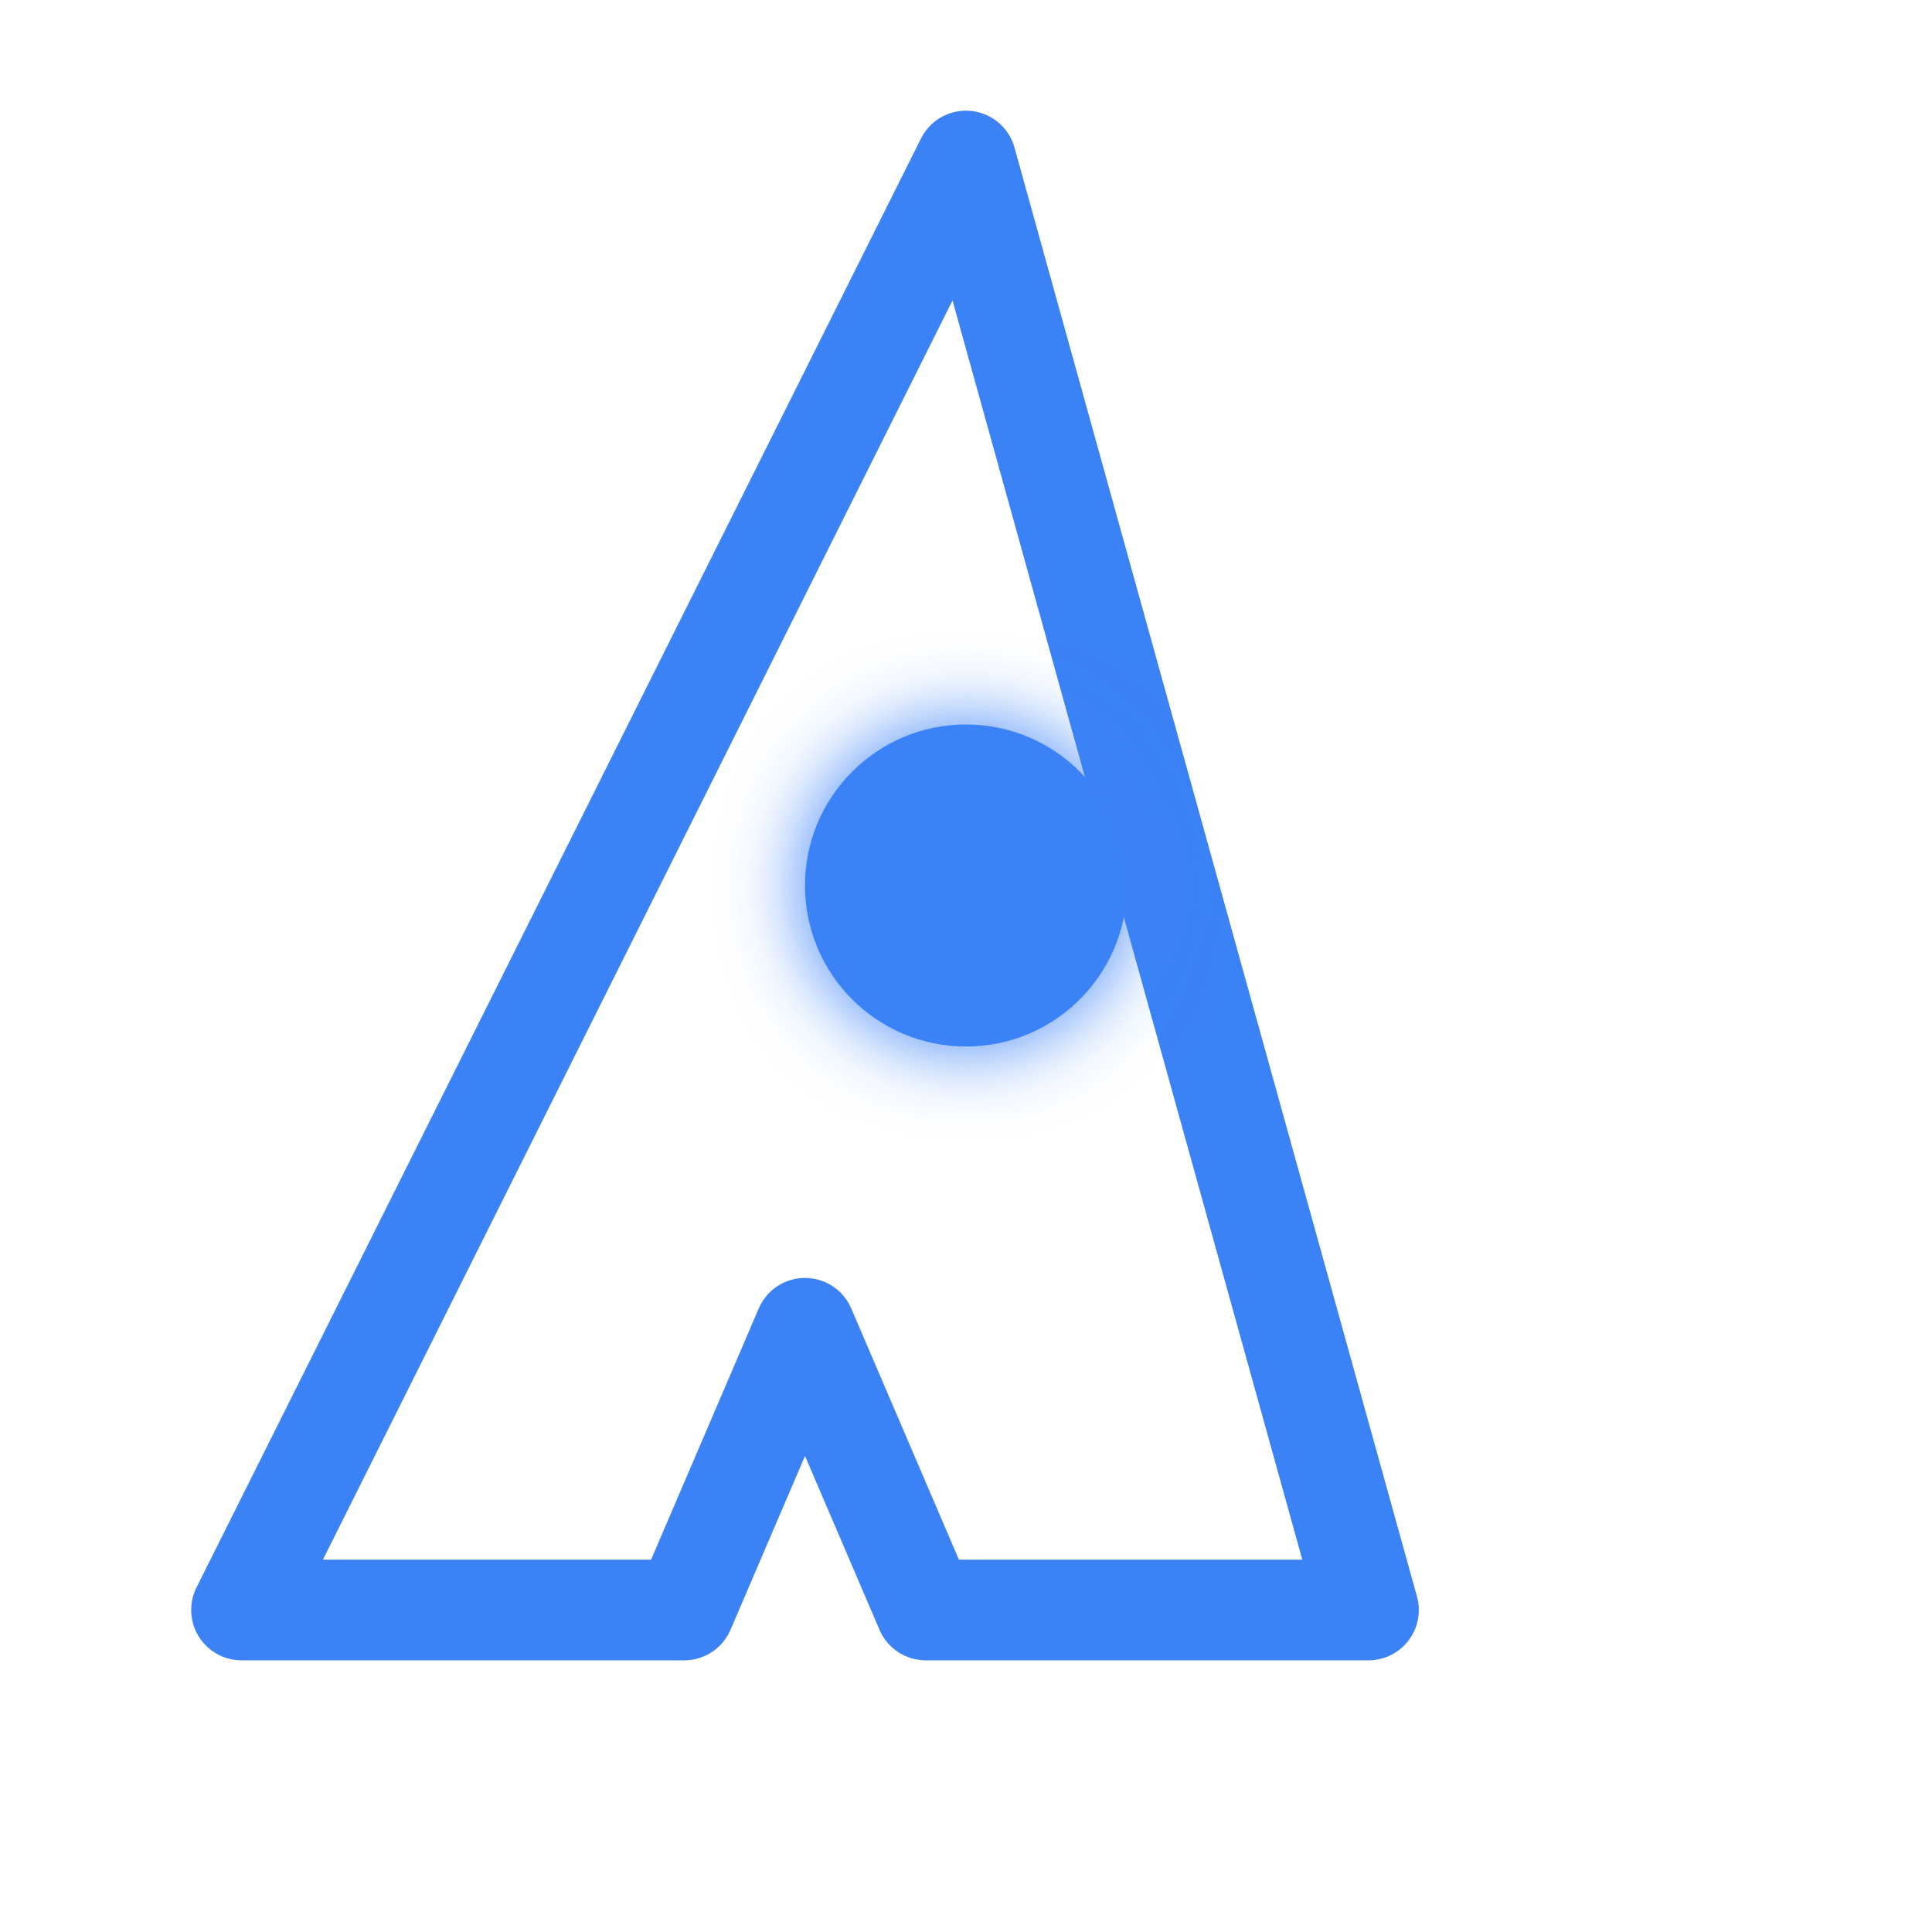
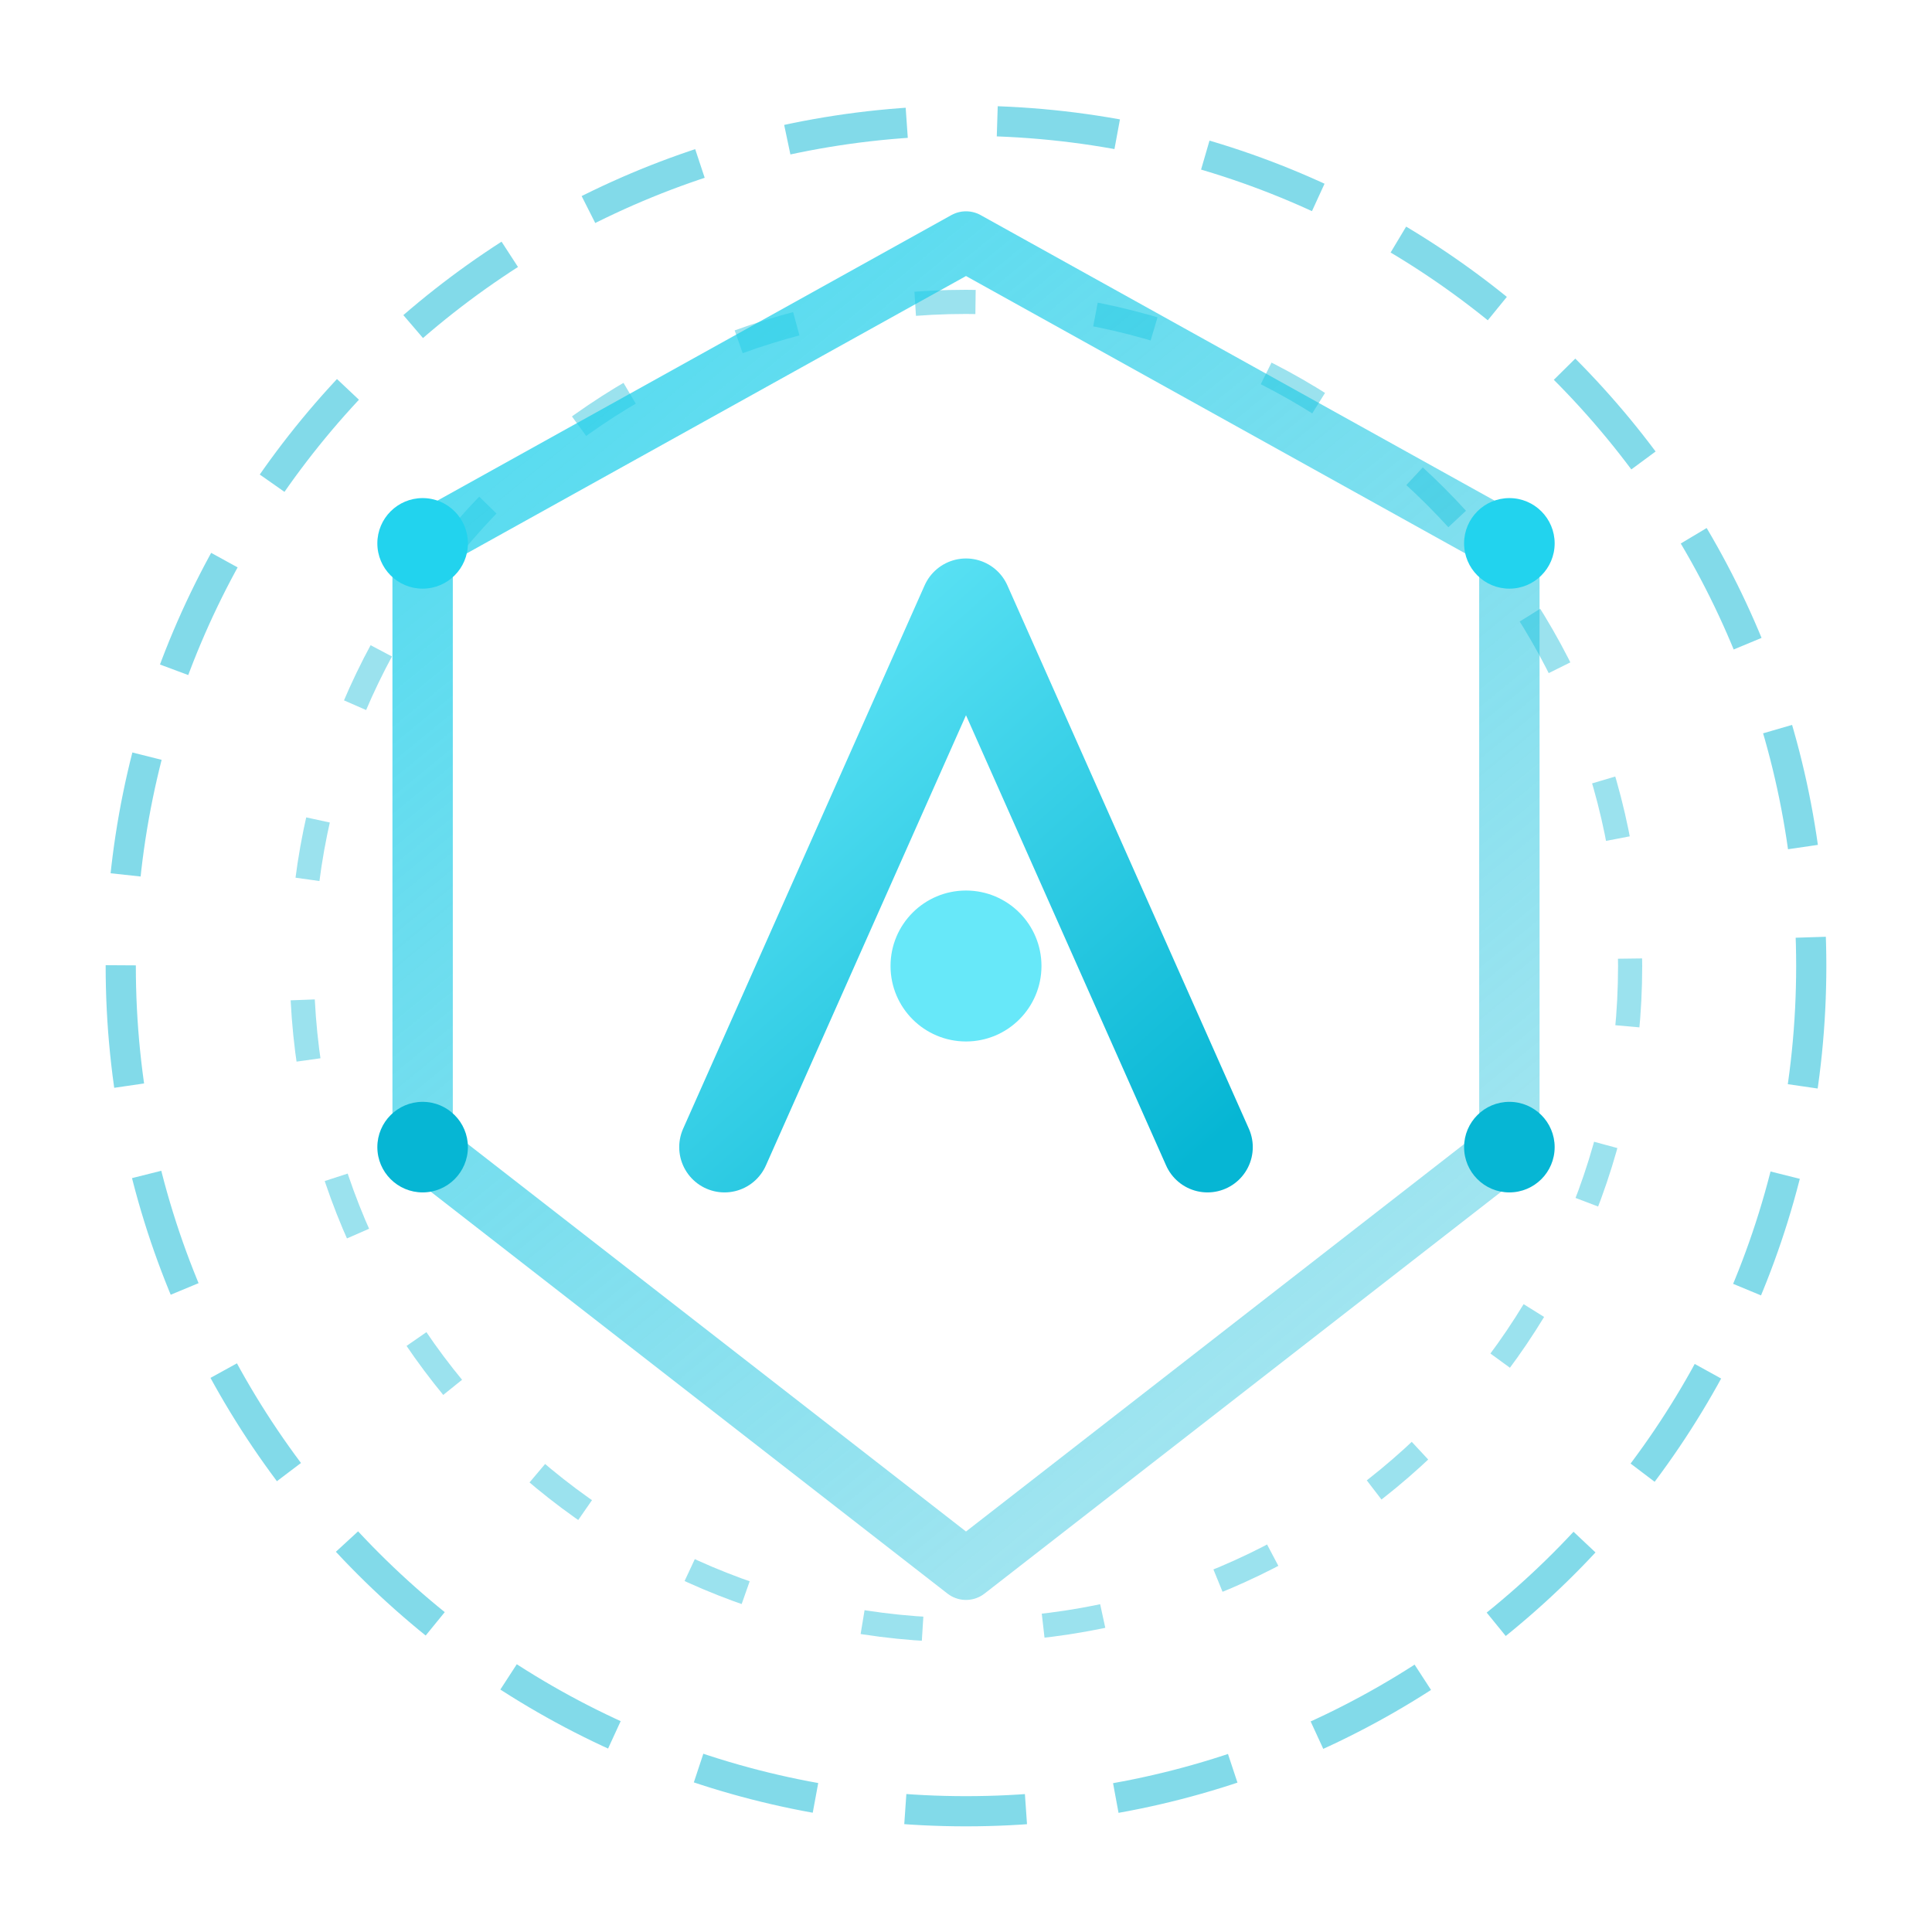
- <svg xmlns="http://www.w3.org/2000/svg" viewBox="0 0 48 48" width="48" height="48">
+ <svg xmlns="http://www.w3.org/2000/svg" viewBox="0 0 64 64" width="64" height="64">
  <defs>
-     <filter id="apex-glow" x="-50%" y="-50%" width="200%" height="200%">
-       <feGaussianBlur stdDeviation="1" result="blur" />
-       <feMerge>
-         <feMergeNode in="blur" />
-         <feMergeNode in="SourceGraphic" />
-       </feMerge>
-     </filter>
+     <linearGradient id="hex" x1="14" y1="8" x2="50" y2="52" gradientUnits="userSpaceOnUse">
+       <stop offset="0%" stop-color="#22d3ee" stop-opacity="0.8" />
+       <stop offset="100%" stop-color="#06b6d4" stop-opacity="0.3" />
+     </linearGradient>
+     <linearGradient id="v" x1="24" y1="20" x2="40" y2="38" gradientUnits="userSpaceOnUse">
+       <stop offset="0%" stop-color="#67e8f9" />
+       <stop offset="100%" stop-color="#06b6d4" />
+     </linearGradient>
  </defs>
-   <path d="M24 4L6 40h11l3-7 3 7h11L24 4z" fill="none" stroke="#3b82f6" stroke-width="2.5" stroke-linejoin="round" />
-   <circle cx="24" cy="22" r="4" fill="#3b82f6" filter="url(#apex-glow)" />
+   <circle cx="32" cy="32" r="28" stroke="#06b6d4" stroke-width="1" stroke-dasharray="4 3" fill="none" opacity="0.5" />
+   <circle cx="32" cy="32" r="22" stroke="#06b6d4" stroke-width="0.8" stroke-dasharray="2 4" fill="none" opacity="0.4" />
+   <path d="M32 8L50 18V38L32 52L14 38V18Z" stroke="url(#hex)" stroke-width="2" fill="none" stroke-linejoin="round" />
+   <path d="M24 38L32 20L40 38" stroke="url(#v)" stroke-width="3" stroke-linecap="round" stroke-linejoin="round" fill="none" />
+   <circle cx="32" cy="32" r="2.5" fill="#67e8f9" />
+   <circle cx="50" cy="18" r="1.5" fill="#22d3ee" />
+   <circle cx="14" cy="18" r="1.5" fill="#22d3ee" />
+   <circle cx="50" cy="38" r="1.5" fill="#06b6d4" />
+   <circle cx="14" cy="38" r="1.5" fill="#06b6d4" />
</svg>
